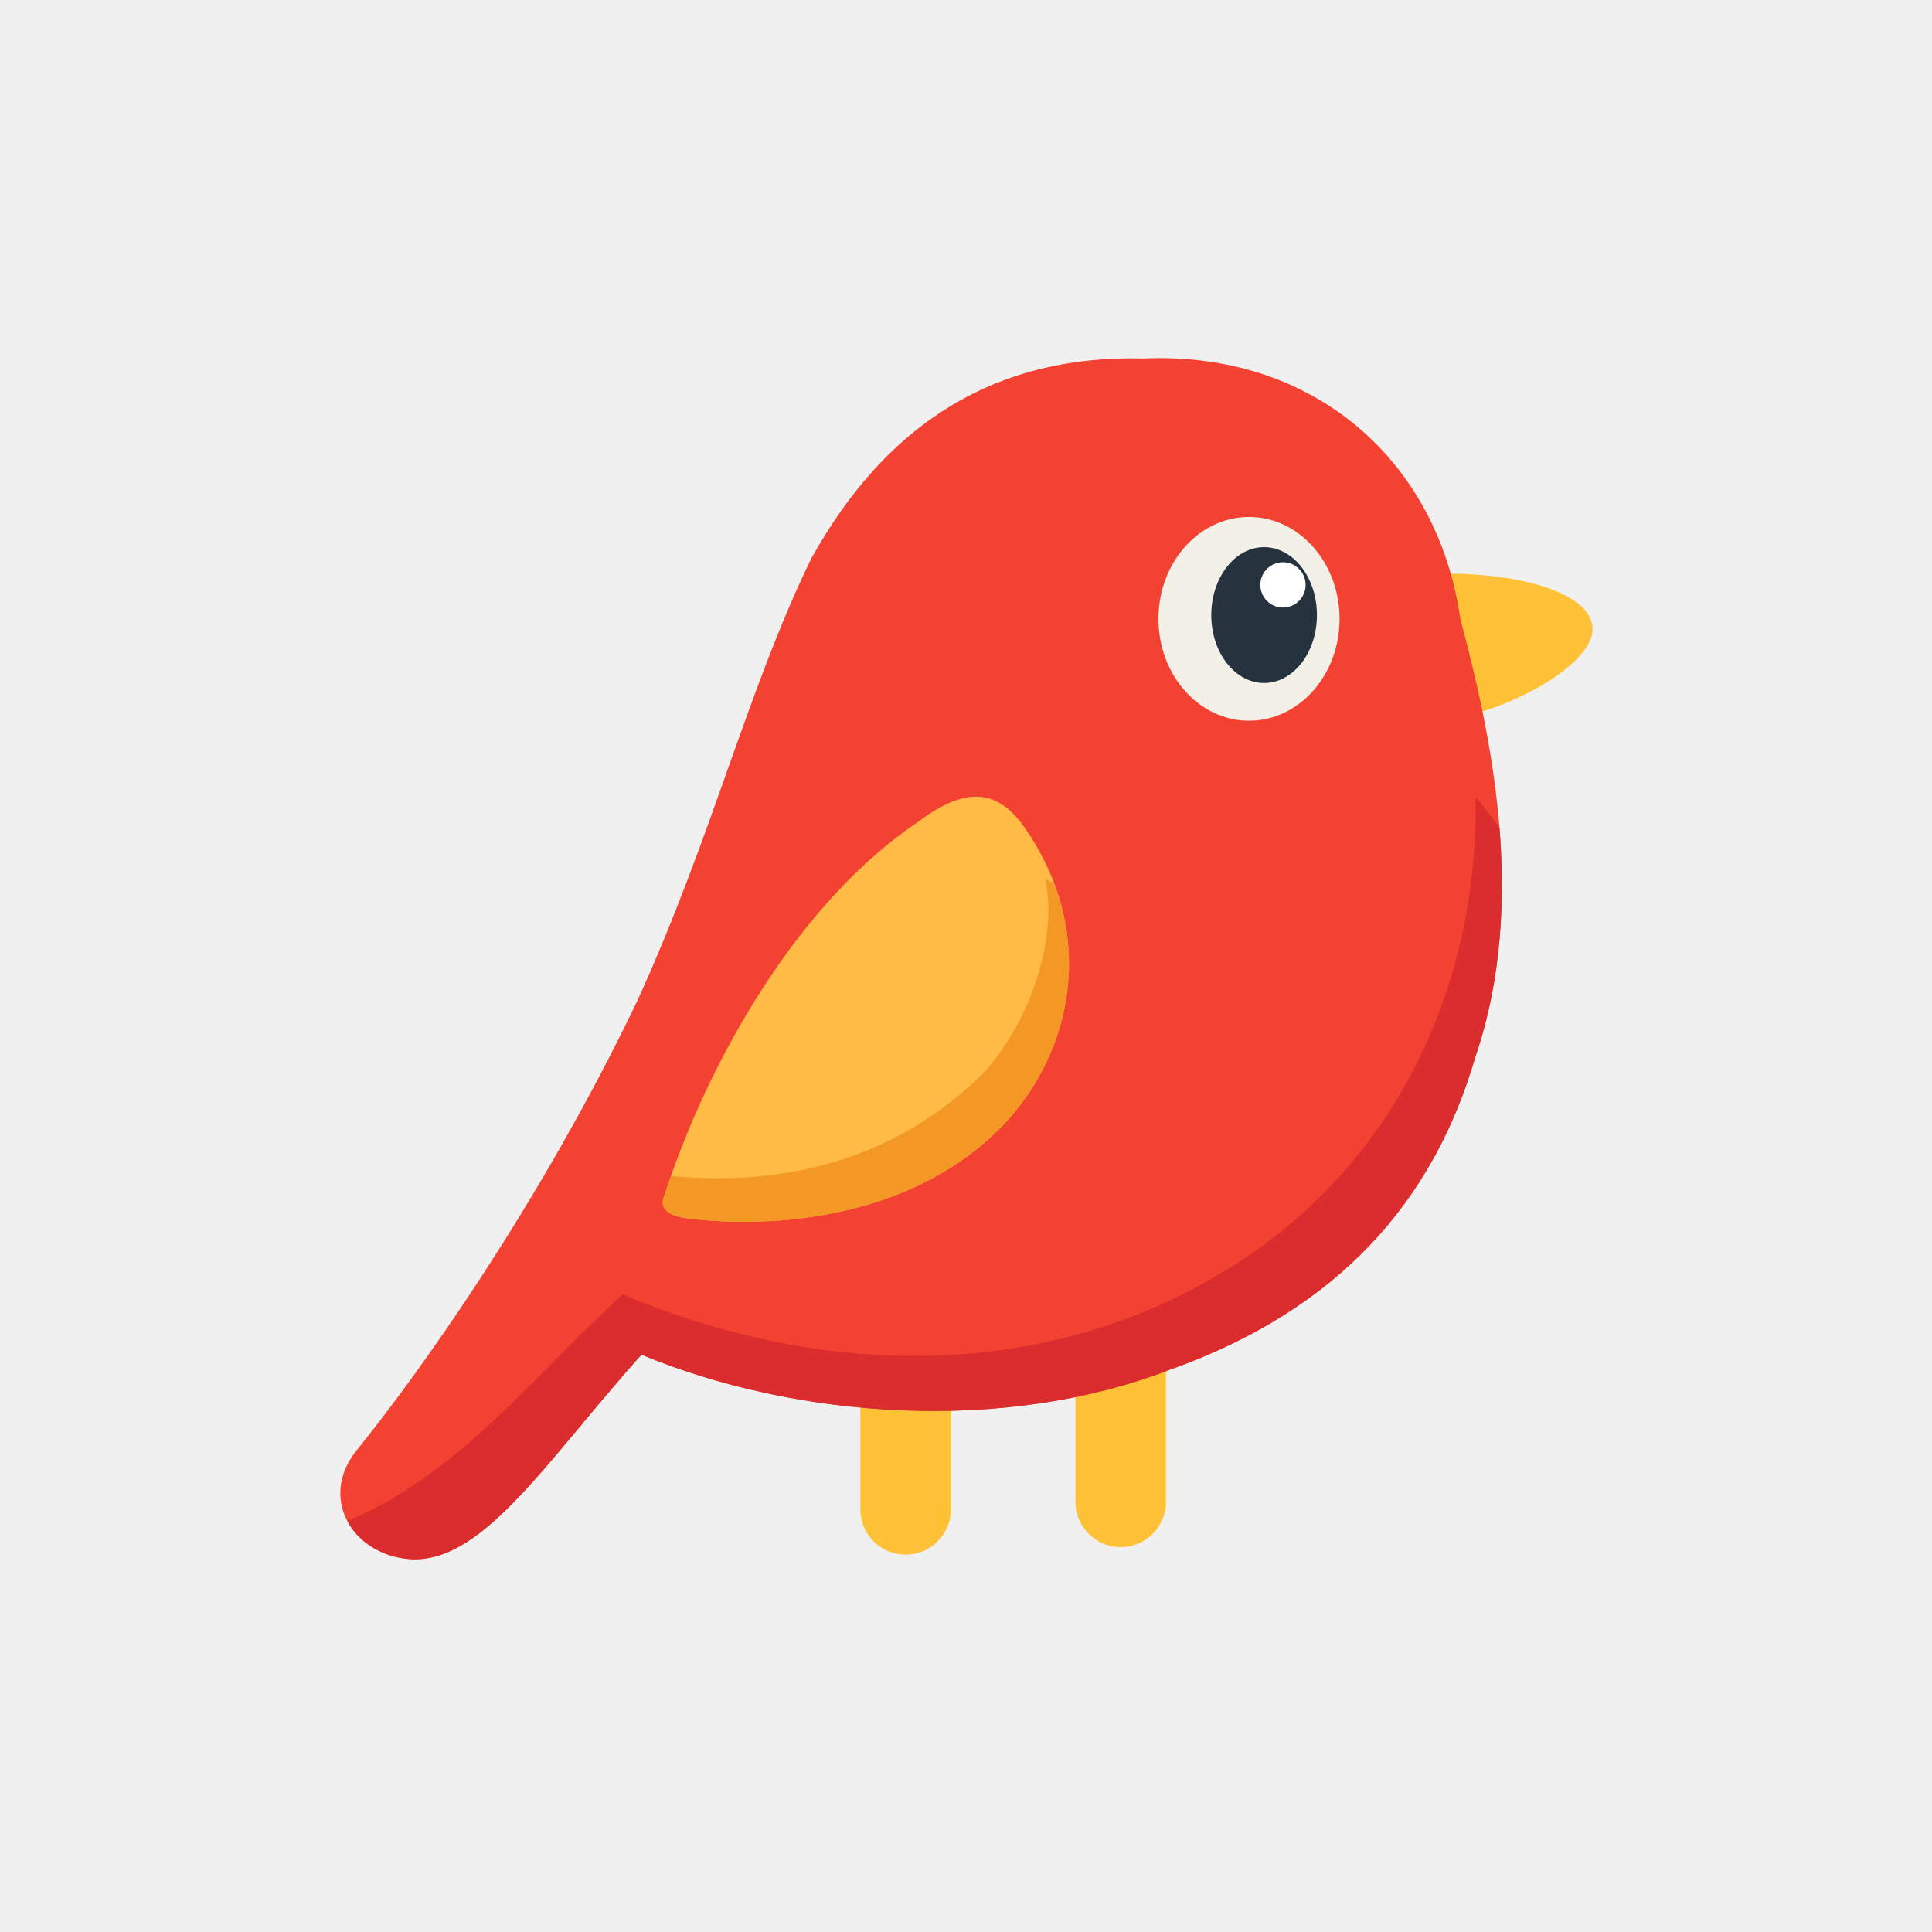
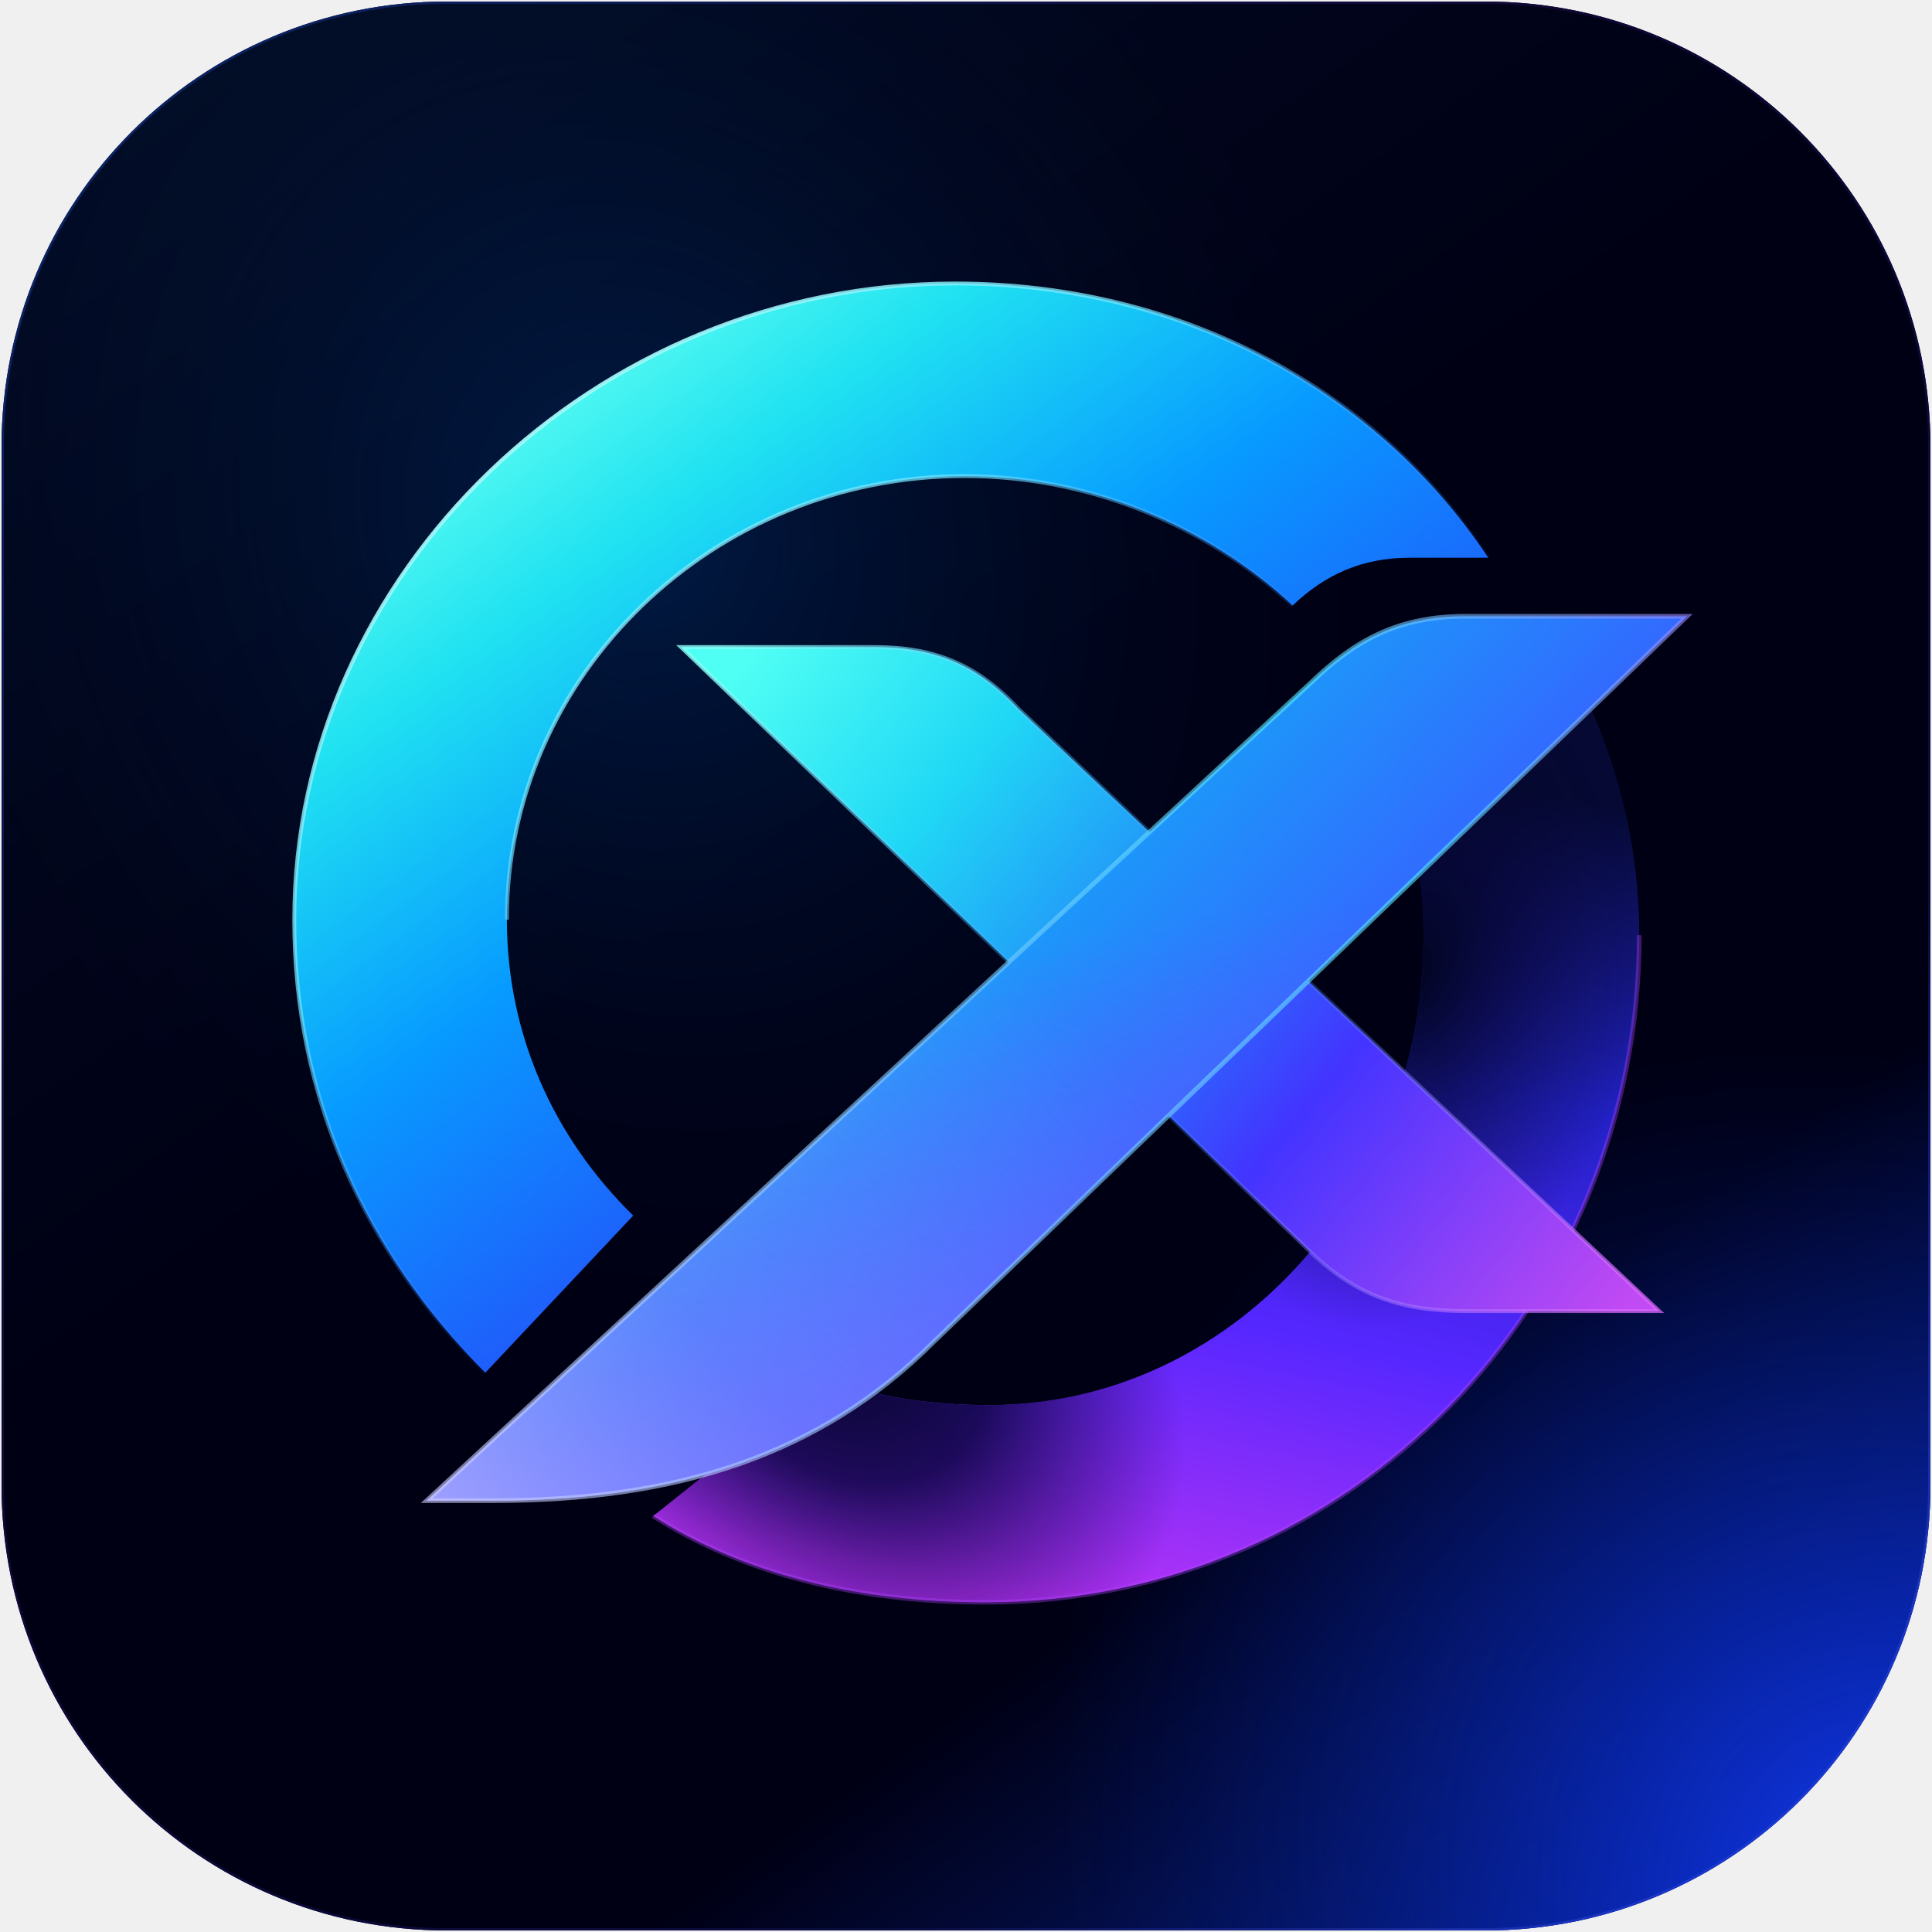
- <svg xmlns="http://www.w3.org/2000/svg" width="512" height="512" viewBox="0 0 512 512" fill="none" role="img" aria-labelledby="title desc">
+ <svg xmlns="http://www.w3.org/2000/svg" width="1254" height="1254" viewBox="0 0 1254 1254" fill="none" role="img" aria-labelledby="title desc">
  <defs>
-     <path id="body-shape" d="M 303 95              C 264 94 235 112 215 148              C 198 183 189 221 169 265              C 148 309 119 354 94 385              C 85 397 93 411 107 413              C 127 416 144 388 170 359              C 211 376 266 380 310 363              C 355 347 380 318 391 280              C 405 239 395 194 387 164              C 381 122 348 93 303 95 Z" />
-     <clipPath id="body-clip">
-       <use href="#body-shape" />
-     </clipPath>
-     <path id="wing-shape" d="M 176 317              C 188 280 212 239 243 218              C 255 209 264 208 272 220              C 291 248 284 279 266 298              C 244 321 210 326 183 323              Q 174 322 176 317 Z" />
-     <clipPath id="wing-clip">
-       <use href="#wing-shape" />
+     <linearGradient id="tile" x1="180" y1="0" x2="1060" y2="1254" gradientUnits="userSpaceOnUse">
+       <stop stop-color="#020b24" />
+       <stop offset=".43" stop-color="#000014" />
+       <stop offset=".76" stop-color="#000015" />
+       <stop offset="1" stop-color="#061c7b" />
+     </linearGradient>
+     <radialGradient id="tile-cyan" cx="0" cy="0" r="1" gradientTransform="translate(408 343) rotate(58) scale(540 466)" gradientUnits="userSpaceOnUse">
+       <stop stop-color="#003f89" stop-opacity=".39" />
+       <stop offset="1" stop-color="#00132d" stop-opacity="0" />
+     </radialGradient>
+     <radialGradient id="tile-blue" cx="0" cy="0" r="1" gradientTransform="translate(1254 1254) rotate(-135) scale(620 529)" gradientUnits="userSpaceOnUse">
+       <stop stop-color="#163eff" />
+       <stop offset=".38" stop-color="#092ac3" stop-opacity=".7" />
+       <stop offset="1" stop-color="#001570" stop-opacity="0" />
+     </radialGradient>
+     <linearGradient id="tile-edge" x1="0" y1="0" x2="1254" y2="1254" gradientUnits="userSpaceOnUse">
+       <stop stop-color="#0a286d" />
+       <stop offset=".4" stop-color="#100735" />
+       <stop offset=".73" stop-color="#090b3d" />
+       <stop offset="1" stop-color="#2448ff" />
+     </linearGradient>
+     <linearGradient id="upper-ring" x1="380" y1="200" x2="710" y2="650" gradientUnits="userSpaceOnUse">
+       <stop stop-color="#60fff1" />
+       <stop offset=".24" stop-color="#20e2f1" />
+       <stop offset=".58" stop-color="#079bff" />
+       <stop offset="1" stop-color="#2451fa" />
+     </linearGradient>
+     <linearGradient id="upper-gloss" x1="363" y1="198" x2="700" y2="608" gradientUnits="userSpaceOnUse">
+       <stop stop-color="#b3fff8" />
+       <stop offset=".46" stop-color="#71e5ff" stop-opacity=".7" />
+       <stop offset="1" stop-color="#2464ff" stop-opacity="0" />
+     </linearGradient>
+     <linearGradient id="lower-ring" x1="832" y1="480" x2="716" y2="1047" gradientUnits="userSpaceOnUse">
+       <stop stop-color="#060a35" />
+       <stop offset=".34" stop-color="#2221c5" />
+       <stop offset=".65" stop-color="#5527ff" />
+       <stop offset="1" stop-color="#b733f5" />
+     </linearGradient>
+     <radialGradient id="lower-shade" cx="0" cy="0" r="1" gradientTransform="translate(530 853) rotate(44) scale(277 188)" gradientUnits="userSpaceOnUse">
+       <stop stop-color="#00031d" stop-opacity=".98" />
+       <stop offset=".46" stop-color="#08043e" stop-opacity=".85" />
+       <stop offset="1" stop-color="#160357" stop-opacity="0" />
+     </radialGradient>
+     <radialGradient id="right-shade" cx="0" cy="0" r="1" gradientTransform="translate(919 631) rotate(12) scale(151 235)" gradientUnits="userSpaceOnUse">
+       <stop stop-color="#000216" stop-opacity=".92" />
+       <stop offset="1" stop-color="#03032b" stop-opacity="0" />
+     </radialGradient>
+     <linearGradient id="cross-ribbon" x1="493" y1="414" x2="1035" y2="870" gradientUnits="userSpaceOnUse">
+       <stop stop-color="#50fff4" />
+       <stop offset=".22" stop-color="#20d8f5" />
+       <stop offset=".49" stop-color="#237afa" />
+       <stop offset=".66" stop-color="#4334ff" />
+       <stop offset="1" stop-color="#c04af3" />
+     </linearGradient>
+     <linearGradient id="cross-edge" x1="466" y1="420" x2="1050" y2="852" gradientUnits="userSpaceOnUse">
+       <stop stop-color="#8afff9" stop-opacity=".8" />
+       <stop offset=".5" stop-color="#3496ff" stop-opacity=".15" />
+       <stop offset="1" stop-color="#df6aff" stop-opacity=".7" />
+     </linearGradient>
+     <linearGradient id="front-ribbon" x1="553" y1="503" x2="891" y2="824" gradientUnits="userSpaceOnUse">
+       <stop stop-color="#28dce9" />
+       <stop offset=".35" stop-color="#1d96fa" />
+       <stop offset=".72" stop-color="#3466ff" />
+       <stop offset="1" stop-color="#785cff" />
+     </linearGradient>
+     <linearGradient id="front-tip" x1="280" y1="977" x2="678" y2="638" gradientUnits="userSpaceOnUse">
+       <stop stop-color="#b6b3ff" stop-opacity=".72" />
+       <stop offset=".4" stop-color="#7b9eff" stop-opacity=".3" />
+       <stop offset="1" stop-color="#68a9ff" stop-opacity="0" />
+     </linearGradient>
+     <linearGradient id="front-violet" x1="600" y1="620" x2="650" y2="985" gradientUnits="userSpaceOnUse">
+       <stop stop-color="#7650ff" stop-opacity="0" />
+       <stop offset="1" stop-color="#8058ff" stop-opacity=".85" />
+     </linearGradient>
+     <linearGradient id="front-edge" x1="275" y1="975" x2="1096" y2="400" gradientUnits="userSpaceOnUse">
+       <stop stop-color="#d1cdff" />
+       <stop offset=".47" stop-color="#79c8ff" />
+       <stop offset=".76" stop-color="#54e9ff" />
+       <stop offset="1" stop-color="#9a8aff" />
+     </linearGradient>
+     <path id="tile-shape" d="M290 1H964C1124 1 1253 130 1253 290V964C1253 1124 1124 1253 964 1253H290C130 1253 1 1124 1 964V290C1 130 130 1 290 1Z" />
+     <path id="ring-bottom" d="M1019 432C1048 486 1064 545 1064 607C1064 846 876 1040 640 1040C555 1040 482 1021 424 984L536 895C569 907 605 912 642 912C798 912 924 775 924 607C924 573 918 539 907 510Z" />
+     <path id="cross-shape" d="M442 420H568C606 420 634 431 661 460L1077 851H952C911 851 882 842 852 814Z" />
+     <path id="front-shape" d="M277 974L851 443C879 416 907 400 951 400H1095L606 871C532 945 438 974 321 974Z" />
+     <clipPath id="tile-clip">
+       <use href="#tile-shape" />
    </clipPath>
  </defs>
-   <g stroke-linecap="round" stroke-linejoin="round">
-     <path d="M 240 355 V 400 M 297 351 V 398" stroke="#FFC237" stroke-width="24" />
-     <path d="M 383 152 C 403 152 421 157 422 166 C 423 174 407 185 388 190 Z" fill="#FFC237" />
-     <use href="#body-shape" fill="#F34232" />
-     <path d="M 87 405              C 119 394 141 365 165 343              C 222 367 282 365 329 334              C 373 305 392 257 391 211              L 429 260 L 394 385 L 107 439 Z" fill="#DB2D2D" clip-path="url(#body-clip)" />
-     <use href="#wing-shape" fill="#FFBB45" />
-     <path d="M 172 311              C 209 316 239 306 261 284              C 275 268 280 246 277 233              L 307 247 L 296 337 L 170 338 Z" fill="#F39725" clip-path="url(#wing-clip)" />
-     <ellipse cx="331" cy="164" rx="24" ry="27" fill="#F3F0E8" />
-     <ellipse cx="335" cy="163" rx="14" ry="18" fill="#26323D" />
-     <circle cx="340" cy="155" r="6" fill="#FFFFFF" />
+   <g clip-path="url(#tile-clip)">
+     <use href="#tile-shape" fill="url(#tile)" />
+     <use href="#tile-shape" fill="url(#tile-cyan)" />
+     <use href="#tile-shape" fill="url(#tile-blue)" />
+     <use href="#tile-shape" stroke="url(#tile-edge)" stroke-width="3" />
+   </g>
+   <g id="emblem">
+     <use href="#ring-bottom" fill="url(#lower-ring)" />
+     <use href="#ring-bottom" fill="url(#lower-shade)" />
+     <use href="#ring-bottom" fill="url(#right-shade)" />
+     <path d="M424 984C482 1021 555 1040 640 1040C876 1040 1064 846 1064 607" stroke="#af44ff" stroke-opacity=".36" stroke-width="3" />
+     <path d="M315 891C237 813 191 712 191 597C191 372 386 184 620 184C769 184 895 255 966 362H915C884 362 860 373 839 393C783 341 707 309 626 309C463 309 329 438 329 597C329 671 359 738 411 789Z" fill="url(#upper-ring)" />
+     <path d="M315 891C237 813 191 712 191 597C191 372 386 184 620 184C769 184 895 255 966 362M839 393C783 341 707 309 626 309C463 309 329 438 329 597" stroke="url(#upper-gloss)" stroke-width="2.5" />
+     <use href="#cross-shape" fill="url(#cross-ribbon)" />
+     <use href="#cross-shape" stroke="url(#cross-edge)" stroke-width="2.5" />
+     <use href="#front-shape" fill="url(#front-ribbon)" />
+     <use href="#front-shape" fill="url(#front-violet)" />
+     <use href="#front-shape" fill="url(#front-tip)" />
+     <use href="#front-shape" stroke="url(#front-edge)" stroke-opacity=".6" stroke-width="3" />
  </g>
</svg>
